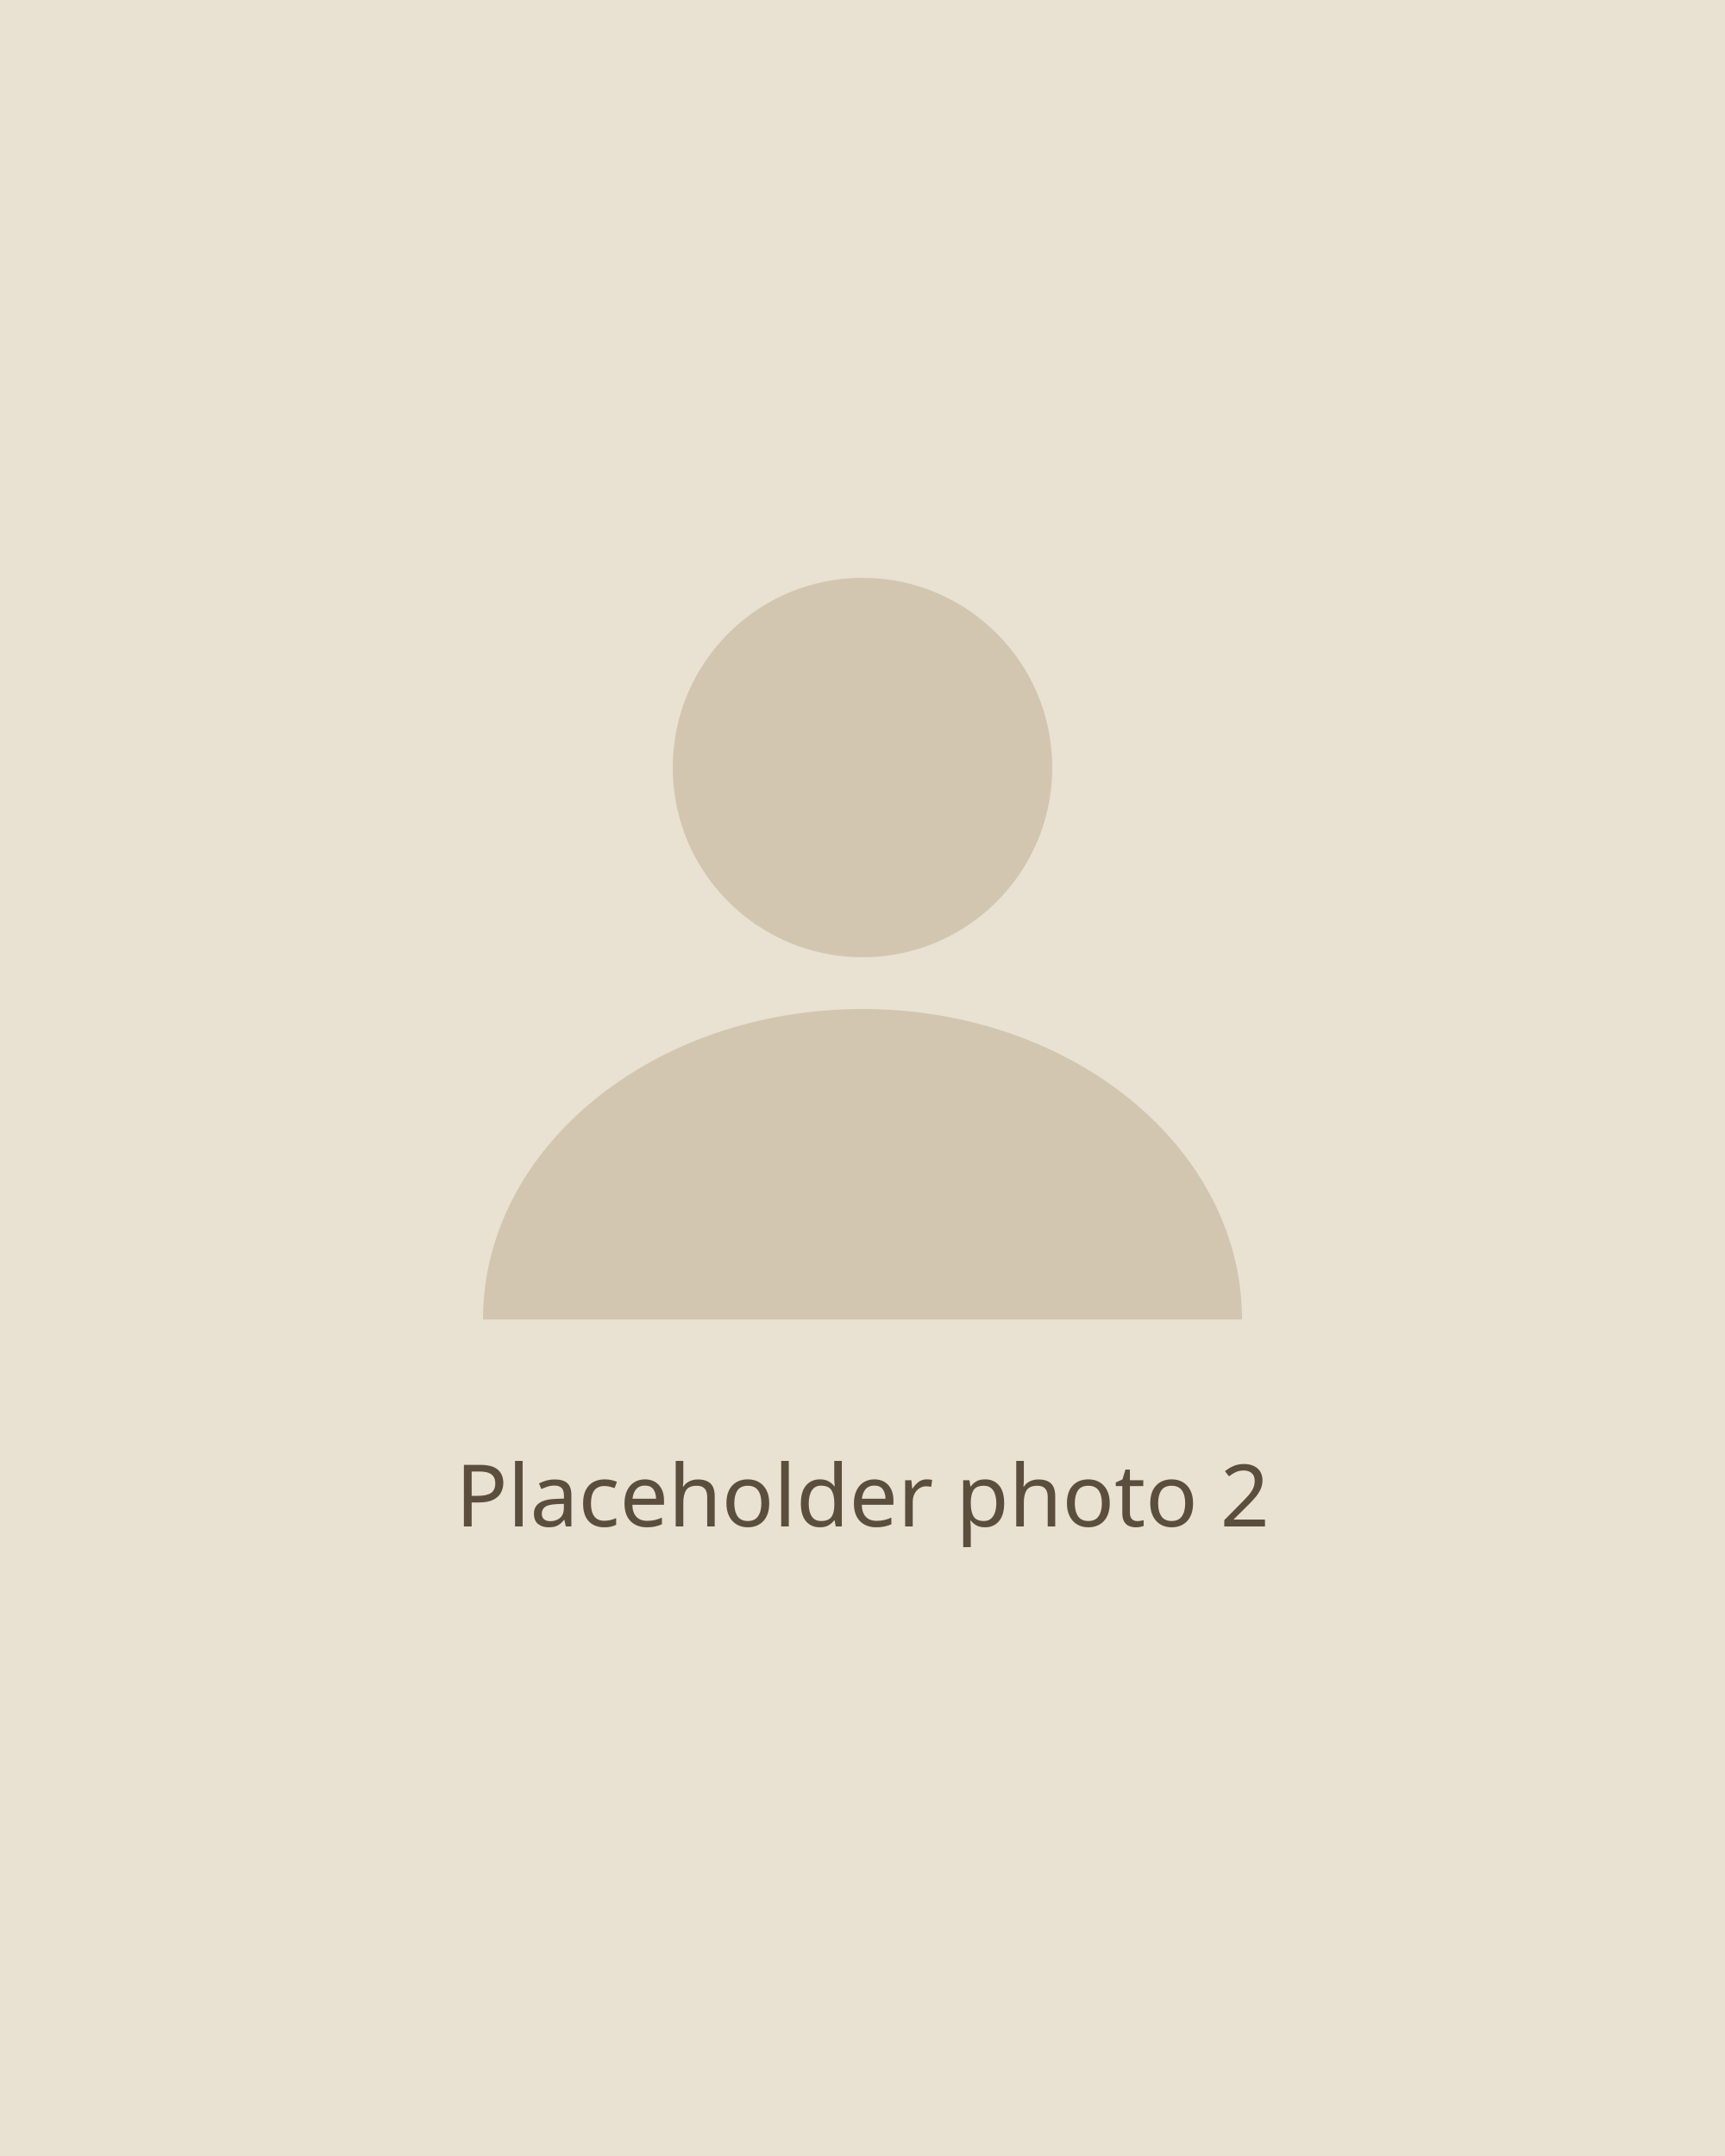
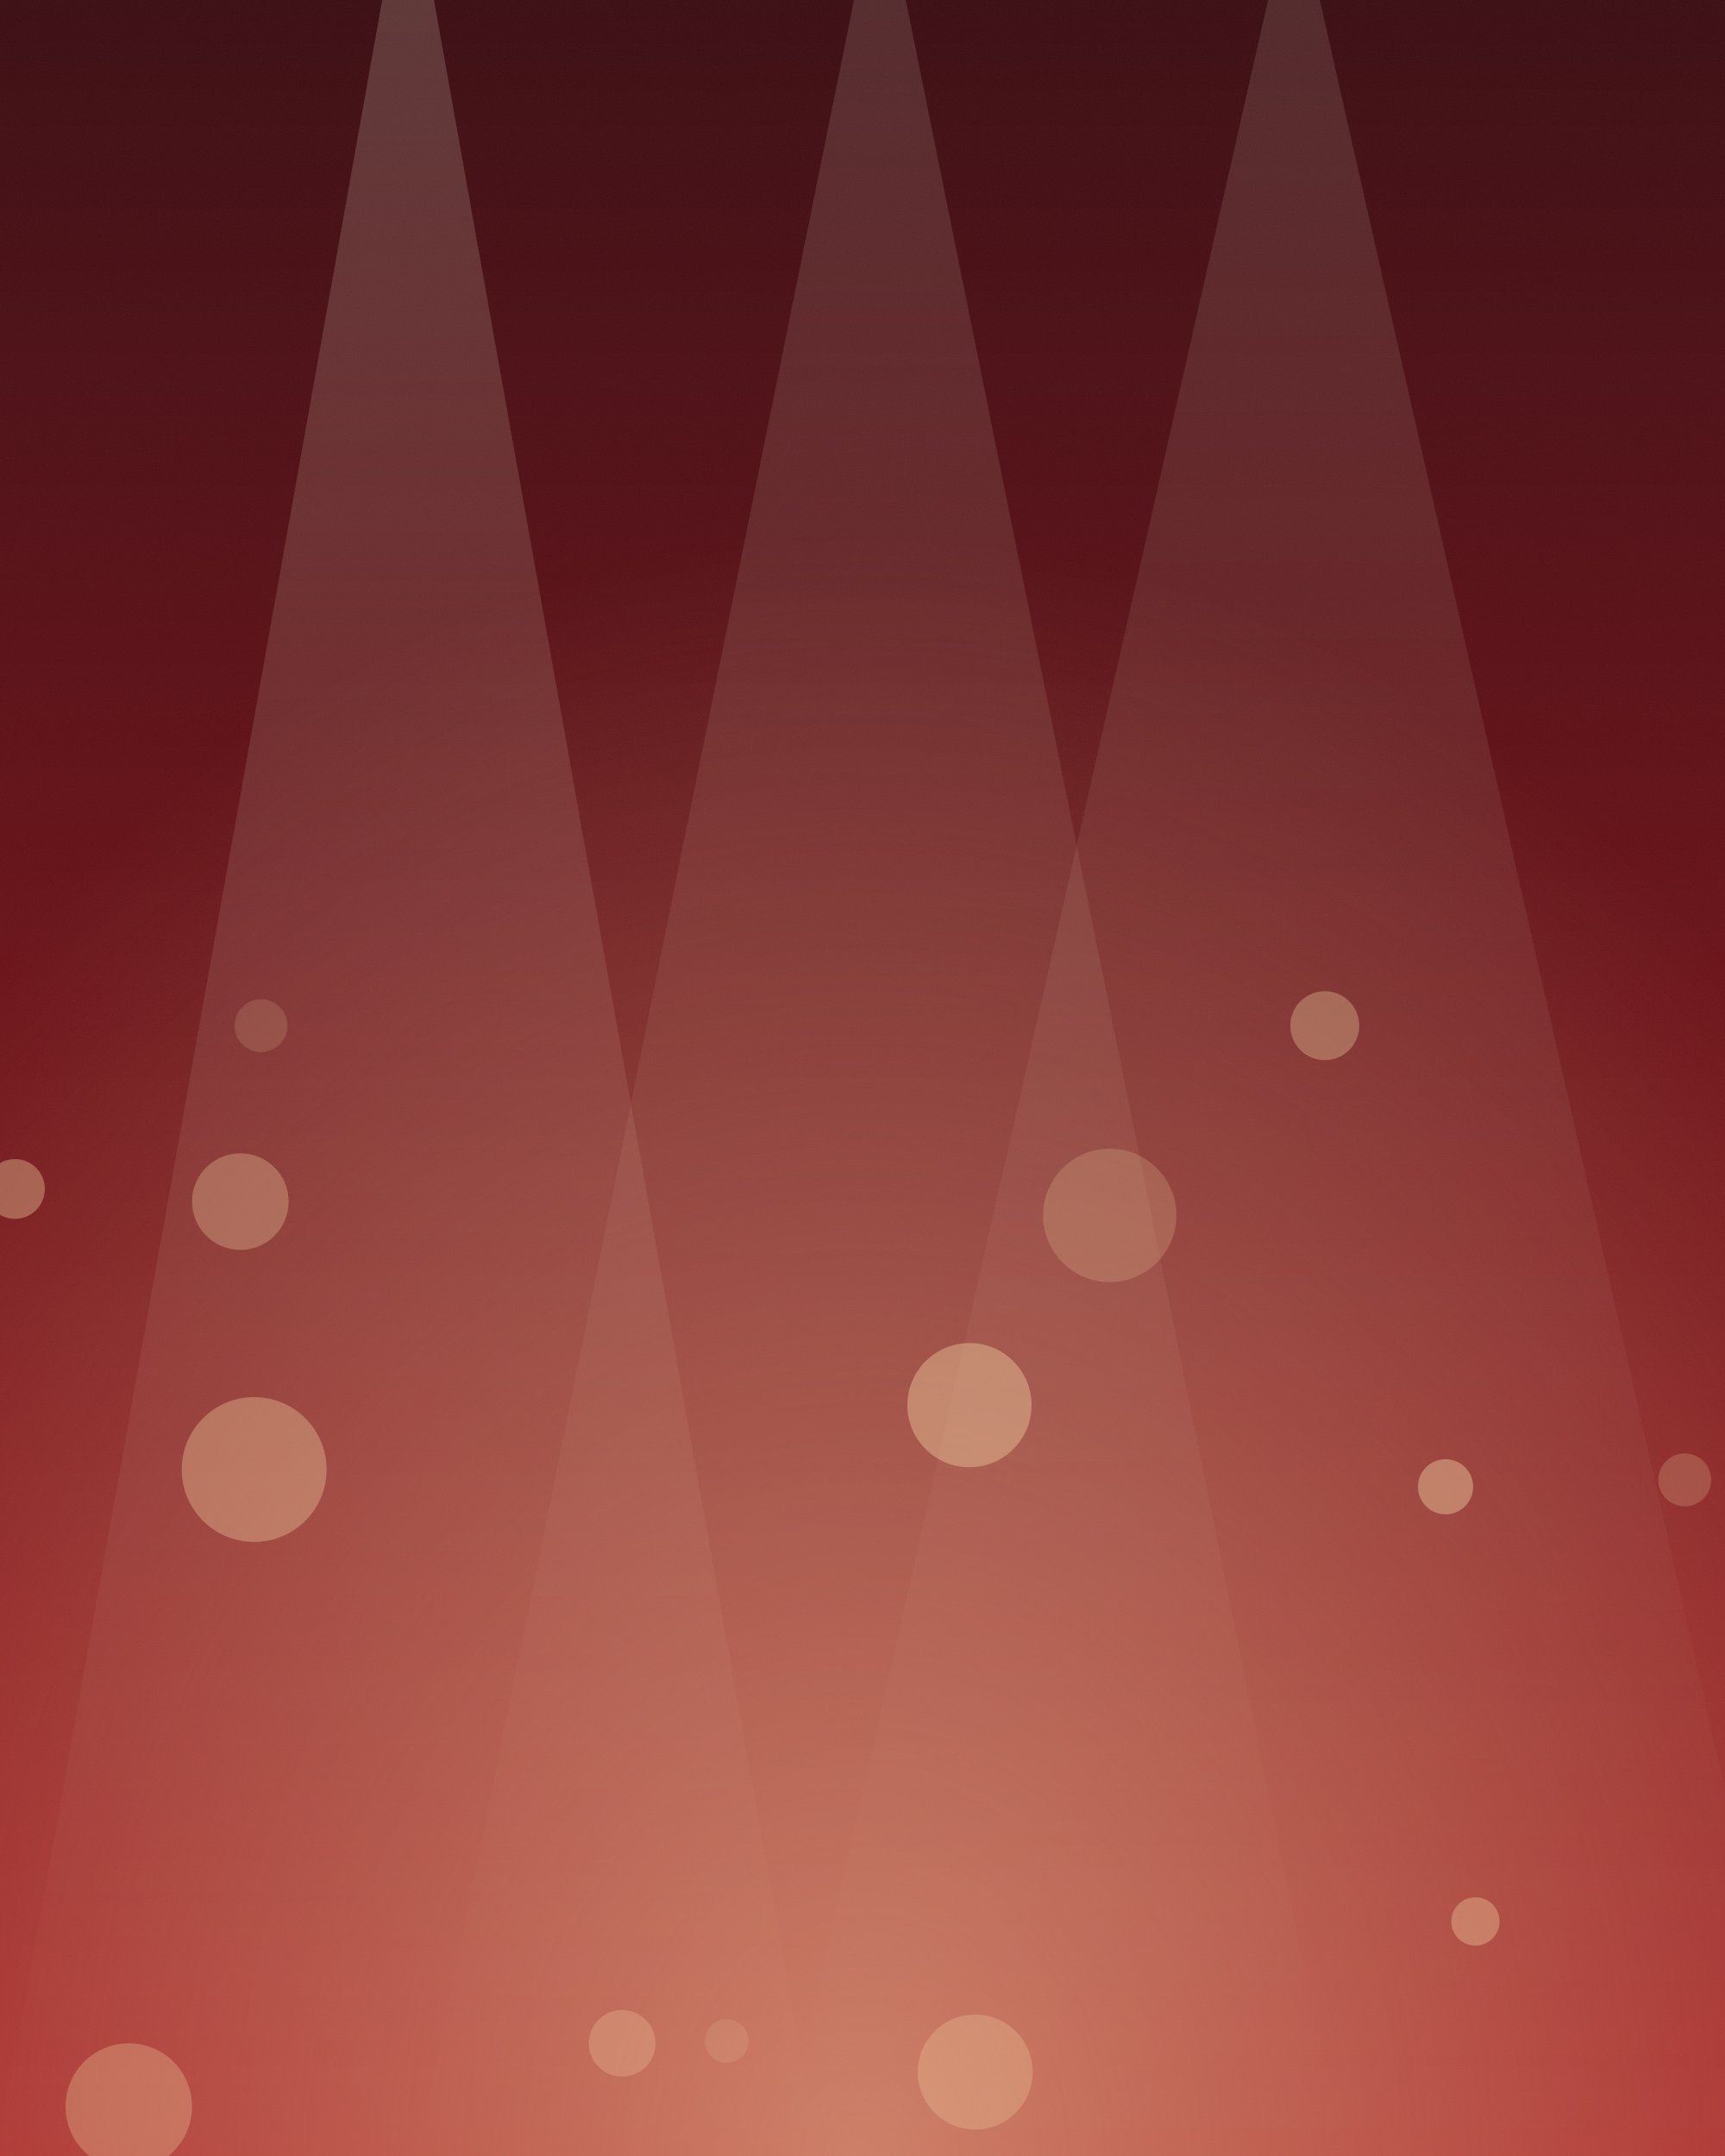
- <svg xmlns="http://www.w3.org/2000/svg" width="1200" height="1500" viewBox="0 0 1200 1500">
-   <rect width="1200" height="1500" fill="#E9E1D2" />
-   <circle cx="600" cy="534" r="132" fill="#D3C6B0" />
-   <path d="M336 918 a264 216 0 0 1 528 0 z" fill="#D3C6B0" />
-   <text x="600" y="1062" text-anchor="middle" font-family="system-ui, sans-serif" font-size="60" fill="#5b4e3c">Placeholder photo 2</text>
+ <svg xmlns="http://www.w3.org/2000/svg" width="1500" height="1875" viewBox="0 0 1500 1875">
+   <defs>
+     <linearGradient id="bg" x1="0" y1="0" x2="0" y2="1">
+       <stop offset="0" stop-color="#3a0c12" />
+       <stop offset="1" stop-color="#a3171d" />
+     </linearGradient>
+     <linearGradient id="beam" x1="0" y1="0" x2="0" y2="1">
+       <stop offset="0" stop-color="#fff2d6" stop-opacity=".6" />
+       <stop offset="1" stop-color="#fff6e3" stop-opacity="0" />
+     </linearGradient>
+     <radialGradient id="glow" cx=".5" cy="1" r=".75">
+       <stop offset="0" stop-color="#f3d3a1" stop-opacity=".55" />
+       <stop offset="1" stop-color="#f3d3a1" stop-opacity="0" />
+     </radialGradient>
+     <filter id="grain">
+       <feTurbulence type="fractalNoise" baseFrequency=".85" numOctaves="2" stitchTiles="stitch" />
+       <feColorMatrix type="saturate" values="0" />
+     </filter>
+   </defs>
+   <rect width="1500" height="1875" fill="url(#bg)" />
+   <polygon points="332.361,0 377.361,0 711.787,1875 -2.065,1875" fill="url(#beam)" opacity="0.30" />
+   <polygon points="742.617,0 787.617,0 1166.699,1875 363.535,1875" fill="url(#beam)" opacity="0.22" />
+   <polygon points="1102.658,0 1147.658,0 1571.838,1875 678.478,1875" fill="url(#beam)" opacity="0.20" />
+   <rect width="1500" height="1875" fill="url(#glow)" />
+   <circle cx="221" cy="1278" r="63" fill="#f3d3a1" opacity="0.35" />
+   <circle cx="1152" cy="892" r="30" fill="#f3d3a1" opacity="0.33" />
+   <circle cx="965" cy="1057" r="58" fill="#f3d3a1" opacity="0.21" />
+   <circle cx="848" cy="1802" r="50" fill="#f3d3a1" opacity="0.28" />
+   <circle cx="1257" cy="1293" r="24" fill="#f3d3a1" opacity="0.42" />
+   <circle cx="1283" cy="1671" r="21" fill="#f3d3a1" opacity="0.36" />
+   <circle cx="112" cy="1832" r="55" fill="#f3d3a1" opacity="0.30" />
+   <circle cx="13" cy="1034" r="26" fill="#f3d3a1" opacity="0.37" />
+   <circle cx="843" cy="1222" r="54" fill="#f3d3a1" opacity="0.41" />
+   <circle cx="209" cy="1045" r="42" fill="#f3d3a1" opacity="0.31" />
+   <circle cx="1465" cy="1287" r="23" fill="#f3d3a1" opacity="0.22" />
+   <circle cx="632" cy="1775" r="19" fill="#f3d3a1" opacity="0.15" />
+   <circle cx="227" cy="892" r="23" fill="#f3d3a1" opacity="0.16" />
+   <circle cx="541" cy="1777" r="29" fill="#f3d3a1" opacity="0.26" />
+   <rect width="1500" height="1875" filter="url(#grain)" opacity=".07" />
</svg>
